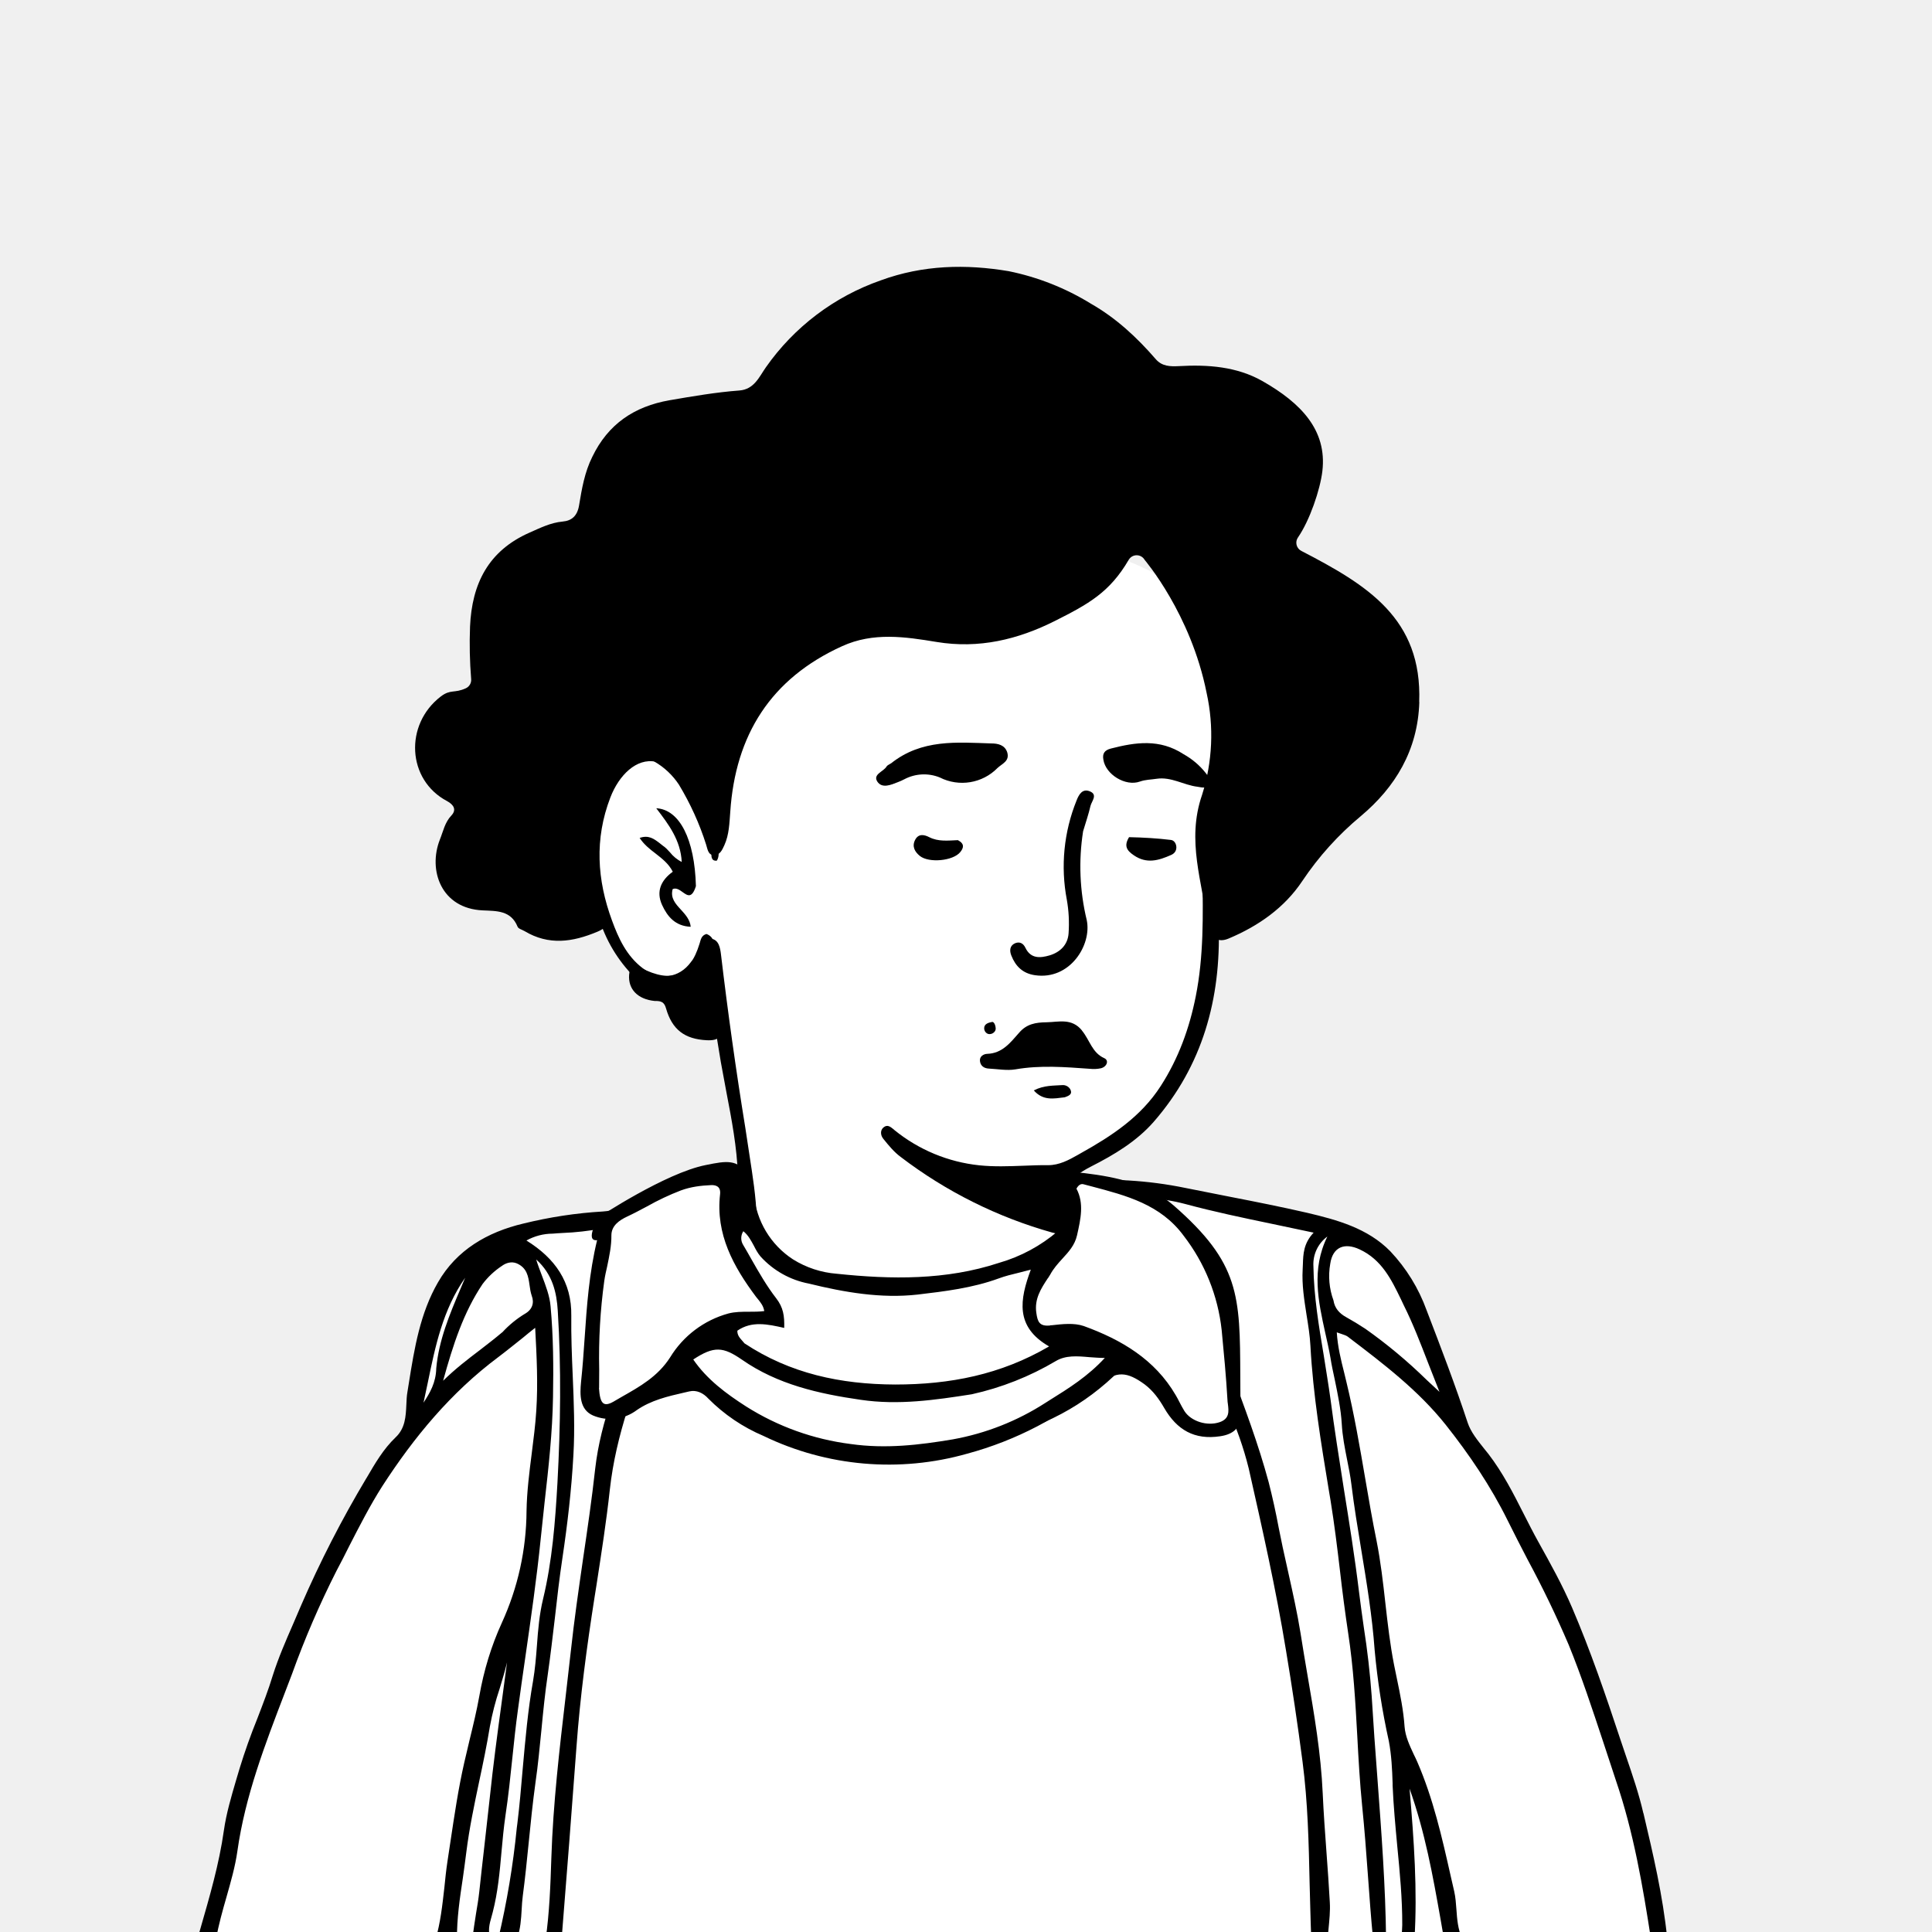
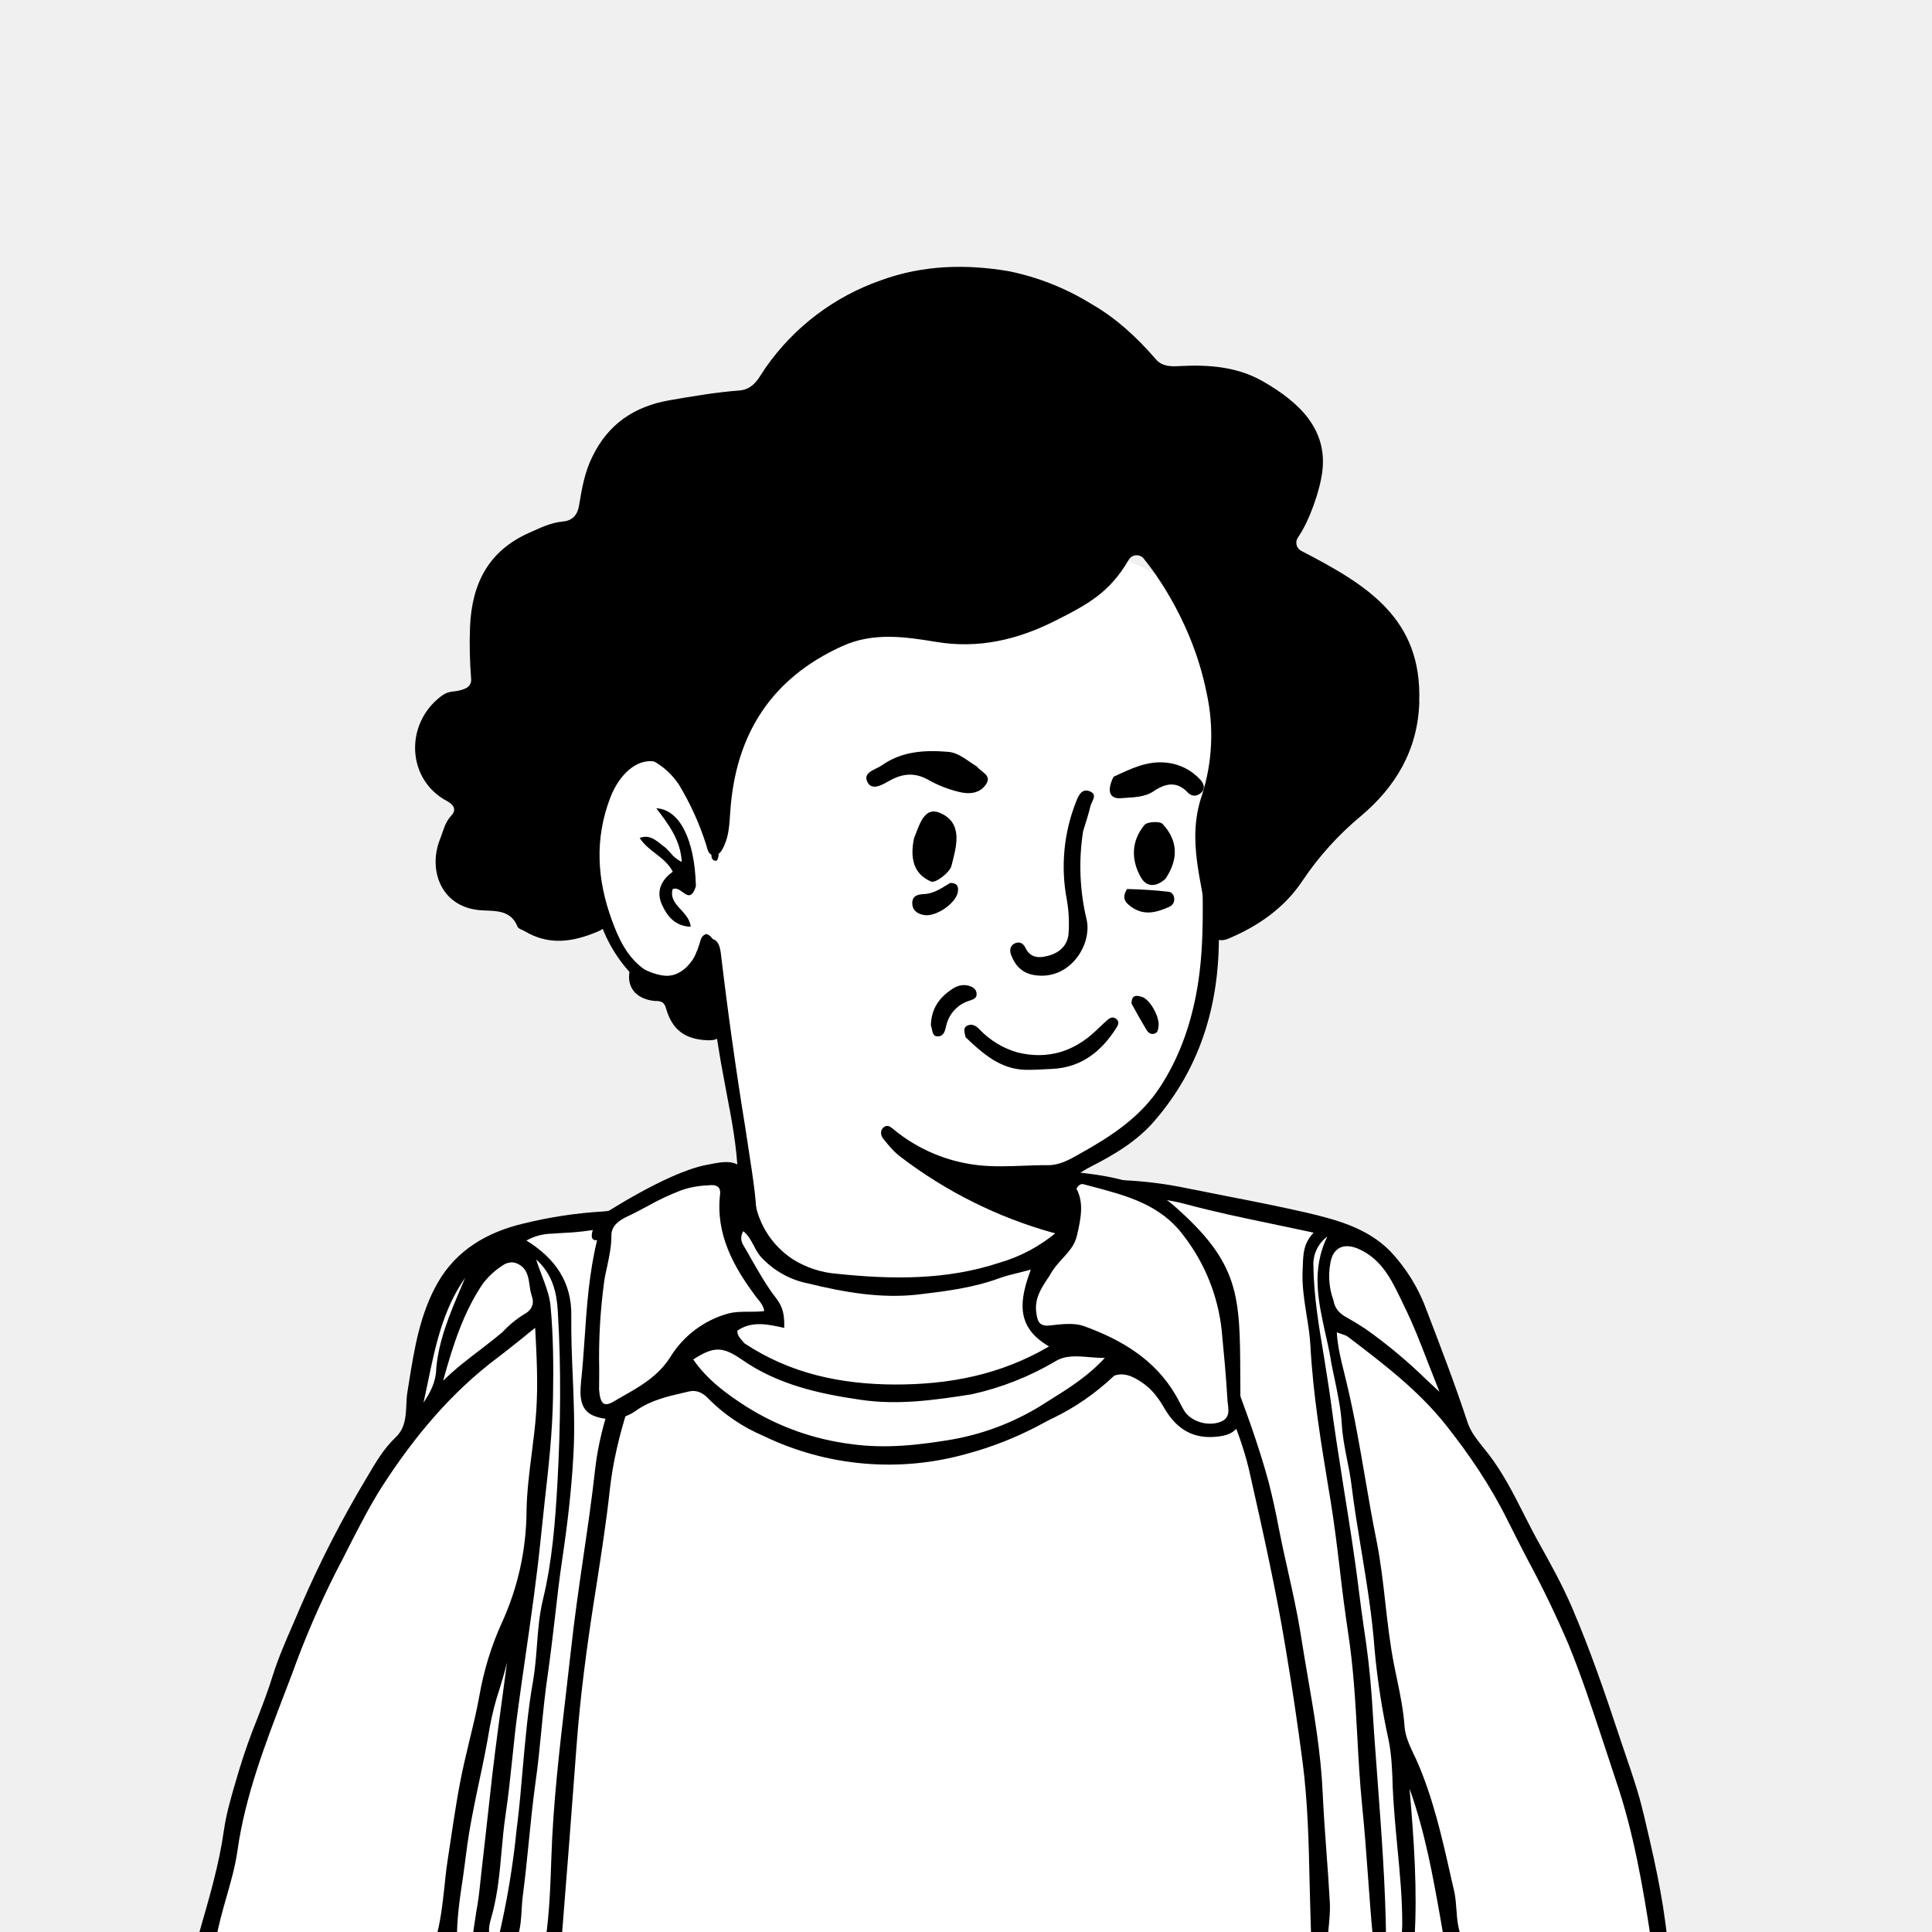
<svg xmlns="http://www.w3.org/2000/svg" viewBox="0 0 1744 1744" fill="none" shape-rendering="auto">
  <mask id="viewboxMask">
    <rect width="1744" height="1744" rx="0" ry="0" x="0" y="0" fill="#fff" />
  </mask>
  <g mask="url(#viewboxMask)">
    <g transform="translate(531 487)">
      <path d="M554 727.7c-99.2 297-363.8 388.6-503.7 19.8-19.3-50.7 31-69.5 66.2-91.9 24.1-15.3 36.8-28.5 35.3-42.2-7-64.4-36.9-243.8-36.9-243.8l-3-5.8s.7-1.6-2.2 1.2c-3 3-9.9 34.2-37 34.2-24.5 0-49.2-10.9-61-86.3C7.2 285.6 9.6 214 40 201c12.5-5.3 24-7.2 35.2-.8 11.3 6.4-13-22 112-126C268.4 6.4 396.7-3.5 448.5 8 500.3 19.5 552 44.8 574.9 98.5c27.8 65-25.9 114.3-14 262.5-2.2 53.6.8 171.2-146.6 210.6-28 7.5-19.3 48.4 22.7 58.4 67 21 117 72.3 117 97.9" fill="#fff" />
      <path fill-rule="evenodd" clip-rule="evenodd" d="m554 266.2.1-1.4c4.1-36.4 8.2-71.7 27.1-103.4 6.5 4.4 5.7 10 3.7 15.2-19.9 51.2-18 104.4-16.2 157.6l.4 14c2.1 66.4-14.5 126.8-58.7 177.5-15.4 17.6-35.8 29.8-56.5 40.3-21.4 11-25.9 20.1-19.2 43.6l.8 2.6c1.4 3.9 2.8 7.9-1 11.8-4.5 4.6-9.5 3.3-14.8 1.8l-.6-.1a406.4 406.4 0 0 1-137-68.3c-6-4.4-10.8-10.3-15.5-16.1l-.3-.4c-2.5-3-3-7.8.5-10.4 3.3-2.5 5.8-.5 8.7 1.8l1 .9a145.5 145.5 0 0 0 76.3 31.7c13.4 1.4 26.6.9 40 .4 7.4-.3 14.8-.6 22.3-.5 10.2 0 18.7-4.7 26.7-9.2l2.8-1.6c27.8-15.5 54.3-32.8 72.2-60.7 16.1-25 25.9-52.2 31.6-80.9 7.2-36.1 6.6-72.7 6-109.8-.3-12-.5-24.2-.5-36.4ZM50.6 190.8c21.9-1.7 34 11.2 44.3 26.3a140.4 140.4 0 0 1 22.4 61.5c.5 3.7 1 7.6-1.2 11.3-4.5.6-4.9-3-5-5.6-.5-20.7-9.7-38.7-18.9-56.1-6.6-12.5-16.2-24.6-31.4-27.6-17.2-3.5-33 12-40.8 32.2-14.5 37.6-12 74.6 1.4 111 5.8 15.9 13.1 32.1 27.8 43.2 14.8 11.3 32.7 9.3 43.6-5.7l2-2.5c2-2.6 4-5.1 5-8 2.1-5.8 5.4-11.2 11.3-10.4 6.8 1 8 8.3 8.7 14a3661 3661 0 0 0 22 156.7l5.9 38.8c2.6 17.1 5.6 41.7 3.6 52.1a28 28 0 0 0-.3 2.2c-.4 2.8-.6 5-4.2 5.5-4.9.8-7-2-7.7-6.4-2.3-17-3-23.6-4-49.6-.9-25.2-5.6-50-10.4-74.9l-5-27c-5.2-30.8-10.3-62-10.8-97l-2 3c-7.6 11.3-13.7 20.5-24.5 24a40.5 40.5 0 0 1-46.1-12.5 127.8 127.8 0 0 1-28.8-55.8c-8.4-34-9.9-67.1.9-100.6 5.2-16.1 23.7-44.7 42.2-42Zm34.6 127.5c4.4 3.2 8.4 6 12-5.4-1.1-42.2-14.7-69.2-35.8-70.3 11.2 14.6 22 28.8 23 48.5a32.3 32.3 0 0 1-10.7-8.8c-2-2.2-4-4.4-6.5-6l-3-2.4c-4.8-3.6-9.7-7.4-17.8-4.5 3.8 5.8 9 10 14.3 14 6 4.7 12 9.3 15.6 16.5-10.6 7.7-15.2 17.7-9.7 29.9 4.8 10.5 11.9 19.2 25.9 19.8-.6-6.3-4.7-10.9-8.8-15.4-5-5.4-9.7-10.6-7.5-18.6 3.2-1.5 6.2.7 9 2.7Z" fill="#000" />
    </g>
    <g transform="translate(178 1057)">
      <path d="M1315.7 690.1 7 691s73-276.9 92.4-308.7c19.4-31.7 97.5-138.7 96.7-156.9-1-18.1 1.4-82.7 14.6-108.2C224 91.6 266 56.6 282.4 54c16.4-2.6 71.6-5.1 106.2-13.7C423 32 455 21.4 490 21.4c5.7 0 .2 12.3.2 12.3S492 154.6 655 162.2C776.6 167.8 816.8 46 816.8 46s-26.7-23.5-18.6-24.2c95.6-8 145.8 13 174.8 18.6 26.7 5.1 49.2 5.1 76 23.9 30.6 21.5 46.5 70.2 80.8 144.8 39.4 85.5 194.2 345 185.9 481.6" fill="#fff" />
      <g fill-rule="evenodd" clip-rule="evenodd" fill="#000">
        <path d="M1005.7 694c-.7-16.8-1-33.6-1.5-50.4-.8-36.8-1.6-73.5-6.4-110.3-4.4-33.7-9.4-67.3-15-100.8-9-55-21.3-109.5-33.6-164A302 302 0 0 0 930 214c-5.7-13-10.4-26.2-15.2-39.4-5.5-15.1-11-30.3-17.8-45-1.2-2.5-2.7-4.9-4.2-7.3-3-4.5-6-9.2-7.5-16.2-47.5 92.4-120.5 140.3-223.3 140.7-101.2.5-176-45.6-230.6-128.8a57.7 57.7 0 0 0-16 25.7l-1.4 3.3c-18.6 45.4-36 91-41.5 140.6-3.1 28.6-7.6 57.3-12 85.9l-1.8 11.3c-7 44.7-13 89.6-16.3 134.8A27816 27816 0 0 1 329 693c-4.7 1-9 1-14.5 1 3.5-24.4 4.4-49.3 5.2-74 1.6-49.1 7.3-97.8 13-146.5a6382 6382 0 0 0 4.6-40.2c3-27.7 7-55.3 11-83 4-27.1 8-54.3 11-81.7 5-43.5 22-84.2 40-124.2l.8-1.9c10.5-23.2 20.9-46.2 37.6-65.8C450.5 61.5 465 48 482.4 38c14-8 18.5-6.4 23.1 8.9 9.6 31 26.3 57.8 53.3 76 42.8 28.8 89.1 41.8 141.4 26.6 36.4-10.5 66.6-28.8 88.3-59.5 8.4-12 16-24.7 18.5-39.6l-5.6-2.1c-4.3-1.6-8.5-3.1-12.6-5-3-1.2-6.7-2.9-5.2-7.3 1.3-3.3 4.2-5.8 8-5.3 33 4.5 64.4 11.7 86.3 40.7a341.9 341.9 0 0 1 47.4 88.3l7.5 20c12.6 33.4 25.1 66.8 34.4 101.2a645 645 0 0 1 9.1 41.3 1517 1517 0 0 0 3.6 17.6l5.2 23.5c4 18 8 36 10.9 54 2 12.5 4 25 6.2 37.5 6.1 35.4 12.2 70.9 13.8 107 .8 17.8 2.1 35.5 3.4 53.3 1.1 15 2.2 30 3 44.9.5 8.1-.4 16.3-1.2 24.8l-.8 8.4c-4.9.7-9.8 1-14.7.8ZM820.6 60.5c-8 18.2-15.8 36.5-29.3 51.7-34.3 38.7-78.8 56.4-129.4 57.9-34.1 1-67.6-6-97-24.7-28.6-18.2-53-40.3-65-73.3l-1.3-3.6c-2-5.8-4-11.8-8.6-15.8-13.2 3-16.7 11.1-14.6 22.7.4 1.8.6 3.8.9 5.7.5 4 1 7.9 2.4 11.5 12.5 35 37 60.8 68.3 79.6a204.4 204.4 0 0 0 80.8 28.2c60.4 7.4 116.6-.5 166.4-37.4 30.3-22.4 48.9-52 53.4-89.5 1.7-14.8-7.2-21.7-24.7-18.4l-2.3 5.4ZM459.3 76c20 81 77 120 153.7 137 39 9.8 76 8.1 113.2-1.4 41.3-10.6 77.6-29 104.8-62.4 16.6-20.5 28.9-43.2 29.3-70.8 15 7.8 16.5 13 6.5 31.6a227.7 227.7 0 0 1-96.7 96.8c-46.4 23.8-96.3 30-148.6 22.3-54.1-8-98.7-33.3-137.7-69.6-14-13-24.7-29-35.2-44.9l-6.8-10.1c-2.7-4-1-7.2 1.7-10.3L454.2 82l5-5.8Z" />
        <path d="M215.1 694c4.5-15.3 6.2-31 8-46.9.8-7.9 1.6-15.8 2.8-23.7l2.7-17.9c3.6-23.9 7.1-47.8 12.5-71.5l4.8-20.4c3.2-13.1 6.4-26.3 8.8-39.7 4-22.8 10.7-45 20.3-66a246 246 0 0 0 22.3-101c.3-17.5 2.5-34.7 4.7-52 1.6-12.8 3.3-25.6 4.1-38.5 1.6-24.4.4-48.5-1-74.8-3.9 3-7.5 6-11 8.9-7.6 6-14.8 11.9-22.1 17.4-42.9 32-76.3 72.4-105 116.8-11 17.3-20.4 35.7-29.8 54-3.7 7.5-7.5 14.9-11.4 22.2a819.3 819.3 0 0 0-40.2 93.2l-6.5 17c-17.8 46.4-35.8 93.2-42.8 142.8-2 14.2-6 27.9-9.9 41.7-3.5 12.2-7 24.5-9.3 37.4-5.5 1-10.8 1-17.1 1l2.8-9.7c8.4-29.2 17-58.5 21.3-89 2.2-15.4 6.7-30.6 11.1-45.6l3.1-10.4a539.5 539.5 0 0 1 16-45c5-13 10-25.9 14-39.1 5-15.7 11.6-30.9 18.2-46l7.2-16.8a996.4 996.4 0 0 1 59-115l.4-.6c7.4-12.7 15-25.8 26-36.3 8.7-8.2 9.2-18.8 9.7-29.3.2-4 .3-8 1-11.8l1.3-8.1c5-31.4 10.2-63 26.3-90.8 16.7-29.1 44.5-45.3 77-53C318 41.7 342 38 366.3 36.6c10-.7 19.7-3.8 29.6-7 5.2-1.6 10.5-3.3 15.8-4.6 5-1.2 10-2.6 15-4 19.2-5 38.3-10.1 58.5-9.2h1c4.1.1 8.3.3 9 5.4.6 5-3 5.7-6.6 6.4l-2 .4-42 9.8c-26.4 6.2-52.8 12.5-79.4 18.2a243.5 243.5 0 0 1-35.4 4c-3 .2-6 .3-8.9.6a49 49 0 0 0-23.7 6.2c25.8 16 41 37.4 40.5 68-.2 18 .5 36.2 1.3 54.3 1 23.8 2 47.6.6 71.5-1.7 31-5.3 62-9.9 92.8-2.7 17.9-4.8 36-6.8 54-2 17-4 34-6.4 50.9-2.5 16.8-4.2 33.8-5.8 50.7-1.6 15.6-3 31.3-5.3 46.9-2.5 18.3-4.4 36.6-6.2 55-1.6 16-3.2 31.8-5.3 47.6-.5 4-.8 8.1-1 12.2-.5 8.6-1 17.3-4.1 26.2-5.6 1-11.3 1-17 .1a754 754 0 0 0 16.7-100l.5-3.8c2-16.3 3.4-32.6 4.8-49 2.4-26.7 4.7-53.4 9.4-79.9 1.8-10.6 2.7-21.4 3.5-32.2 1-14 2.2-27.9 5.5-41.6 8.3-34.4 11-69.8 13-104.9 2.8-51.6 3.5-103.6.3-155.3-1-16.4-4.6-33-19.5-46.4 1.5 4.9 3.3 9.6 5 14.1 3.7 9.7 7.2 18.8 8 28.2 2.5 27.1 2.7 54.5 2.2 81.8-.5 31.9-4 63.5-7.6 95.1l-3.5 32.9c-3.6 35.8-8.8 71.4-13.9 107-2.3 15.9-4.6 31.8-6.7 47.6-2 14.4-3.5 28.8-5 43.2-1.8 17.3-3.6 34.7-6.2 51.9-1.6 11-2.6 21.9-3.6 32.9-1.6 18.3-3.3 36.6-7.9 54.5l-1 3.7c-1.9 6.7-4 13.9-.5 21-5.6.2-11.2-.1-16.7-1 .7-7.7 2-15 3.1-22.4 1.1-6.5 2.2-13 2.9-19.4 1.4-13.5 3-27 4.5-40.4l5-44.7c3-28.7 6.8-57.2 10.7-85.8l4.9-36.5c-1.9 8-4.3 15.9-6.7 23.8a249 249 0 0 0-8.8 34.2c-2.7 16.5-6.1 33-9.6 49.3-4.5 21.3-9 42.7-11.7 64.4-.9 7.5-2 15-3 22.4-2.8 18.6-5.6 37.2-5.4 56.2h-19.3Zm60.3-548.3a93.6 93.6 0 0 1 20.5-16.8c6.7-3.8 8.5-9.9 6.1-16.2-1-3-1.6-6.4-2-9.7-1.1-7.8-2.3-15.6-11.6-19.6-5-2-9.9-.2-13.3 2.3a70.5 70.5 0 0 0-17.5 16.4c-17.2 25.7-26.6 54.6-35.6 87.3 11-10.8 22.1-19.3 33.3-27.8 6.7-5.2 13.4-10.3 20-15.9Zm-37.6-39.6c-9.9 23.3-19.7 46.6-22 72.1-.3 13-5.7 22.1-11.5 31l3.8-17.8c6.8-33 13.6-66.1 33.8-95l-4.1 9.7ZM1280.7 550.3c15.9 46.5 24.2 95 31.7 143.7 5.5 0 10 0 14.6-1.1-4-38.9-12.7-75.9-21.4-112.8l-.2-.5c-4-17.4-9.8-34.3-15.6-51.3l-5-14.8c-13.3-40.2-27-80.3-43.7-119.3-8.8-20.5-19.6-39.9-30.4-59.3-4.7-8.4-9-17-13.3-25.4-9.4-18.6-18.9-37.2-31.8-54l-4.1-5.1c-5.8-7.3-11.8-14.7-14.6-23-11.3-34.3-24.2-68-37.1-101.6a153.5 153.5 0 0 0-32.8-53.3c-20.4-20.8-47.9-28.3-75-34.7-23-5.3-46.2-9.9-69.3-14.4l-40.4-8a358 358 0 0 0-104-6c-5.4.5-9.9 1.7-11.8 10.5 14.5 1.6 29 2 43.6 2.4 24.2.6 48.4 1.3 72.4 7.7 25.2 6.8 51 12.2 77.4 17.7l37.9 8c-9.1 9.7-9.4 19.2-9.7 28.7l-.2 4.5c-.8 13.9 1.4 27.4 3.5 41 1.5 9.2 3 18.5 3.5 27.9 2.4 44.3 9.6 87.9 16.8 131.5l1.4 8.3c3.4 21 6 42.2 8.5 63.4a1599 1599 0 0 0 7.4 56.3c4.7 30.7 6.5 61.7 8.2 92.7 1.1 21 2.3 42.1 4.4 63.1 2.1 20.8 3.7 41.7 5.2 62.7 1.4 19.4 2.8 38.8 4.7 58.2h11.7c-.5-48.6-4.2-97-7.8-145.5a4327 4327 0 0 1-5.2-74.6 752.8 752.8 0 0 0-7.1-61.9c-1.5-10.6-3-21.2-4.3-31.8-3.8-31.4-8.8-62.5-13.8-93.7-4.2-26.9-8.5-53.7-12-80.7-1.8-13-4-26-6-38.9-4.5-26.8-9-53.7-9.4-81a31 31 0 0 1 12.6-26.7c-14.6 29.7-8.2 58.4-1.9 87 1.7 7.6 3.4 15 4.7 22.5 1 6.6 2.5 13.2 3.9 19.8 2.7 13.2 5.5 26.4 6.3 39.8.6 11 2.7 21.7 4.8 32.3 1.5 7.4 3 14.9 3.9 22.4 2.4 19.6 5.6 39 8.8 58.4 5 30.3 10 60.6 12.2 91.3a655.6 655.6 0 0 0 12.8 82c2.4 12.7 3 25.6 3.4 38.1v2c.8 18.4 2.5 36.5 4.2 54.7 2.3 23.7 4.6 47.4 4.5 71.2l-.2 4.4c-.2 2.4-.4 5-.2 7.9 3.8.8 7.6 1 11.4 1 2.8-44.8-.4-89.4-4.4-136.4 14 39.4 21 78.4 28 118l3 17.3c5.5 1 11 1 16.5.2-3.9-8.7-4.6-17.7-5.2-26.4-.4-5.6-.8-11-2-16.4l-3.3-14.4c-7.8-34.7-15.7-69.4-30-102.4-1-2.2-2-4.5-3.2-6.8-3.7-8-7.6-16.1-8.3-25-1-14.8-4-29.3-7-43.7l-2.5-12.2c-3.6-18.3-5.7-36.8-7.8-55.3-2.1-19-4.3-38-8-56.7-3.8-18.6-7-37.3-10.2-56-5-29.2-10-58.4-17-87.3l-2-8.3c-2.9-11.5-5.9-23.5-6.7-36.5l4.4 1.5c2.4.8 4.2 1.4 5.7 2.5l1 .8c31.3 23.8 62.6 47.7 87.2 78.6 21.4 27 40.5 55.2 55.9 86.3 5.9 12 12 23.7 18.1 35.5a939.8 939.8 0 0 1 37.1 77c11.7 28.7 21.3 58 31 87.2l11.6 35.2ZM1037.2 132c-6.2-3.4-10.4-8.1-11.5-15.2a63.7 63.7 0 0 1-2.9-33c2.2-15.1 12.8-19.4 26.5-13 20 9.3 28.7 27.3 37.2 44.8l2.6 5.5c8.3 16.6 15 34 22.2 52.6l10.1 25.7-11.5-10.7a451.6 451.6 0 0 0-55.4-46.2 269 269 0 0 0-17.3-10.5Z" />
      </g>
      <path d="M428.7 11.3c45.2-21.2 59.5-10 59.5-10s-1.3 12.1 7.9 43c19.2 65 123.7 66 159 61.8 37.1-4.5 125.8-30.2 131-51.7 10-42-16.9-45.2-.8-46.5 16.1-1.4 85.1-.8 133 74.3 2.4 3.8 49.2 152.1-2.5 152.1-27.2 0-68.7-80-96.5-54.7a306 306 0 0 1-191 79.8c-52.3 2.6-140.8-43.6-140.8-43.6l-50-30.2s-55.5 41.3-74.7 30.9c-25.2-13.7 2-164 2-164s24.6-22.7 63.9-41.2Z" fill="#fff" />
      <path fill-rule="evenodd" clip-rule="evenodd" d="M362.5 41.8S422.6 1.9 459-5.3c19.5-4 28.3-5.3 38.6 8.6a28.5 28.5 0 0 1 4.8 15.6l.2 2.2a78 78 0 0 0 35.2 58.7 87 87 0 0 0 39.5 13C626.6 98 676 98.7 723.7 83A142 142 0 0 0 777 54.3c9.4-8.6 9.5-14.9 0-23.1-3.7-3.3-2.6-6-1.3-9.1.4-1 .8-2 1-3.1C781 1.4 782-.2 801.1 2c29 3.5 58.4 10 80.4 29.2 59.6 52.1 59.8 81 60.1 154 0 10.5.1 22 .4 34.7.2 12-6.8 17.9-18.6 19.6-23.3 3.5-39-5.8-50.4-25.4-4.6-8-10-15.6-17.7-21.4-16-11.7-25.6-12.4-40.5 0a312.3 312.3 0 0 1-119.6 62.5 259.6 259.6 0 0 1-184-16 156 156 0 0 1-49.8-33.7c-4.6-5.1-10.7-8-17.1-6.5l-4.8 1.1c-14.9 3.4-29.8 6.9-42.7 15.8a39.9 39.9 0 0 1-39.6 4.8c-12.1-5.4-11.8-18.7-10.7-30.2 1.4-13 2.3-26 3.2-39 2-29.6 4.1-59.4 11.3-89-11.7 1.3 1.5-20.7 1.5-20.7ZM494 155.6c41.2 27.3 86.7 37 136 37.2 49.4 0 95.2-8.8 139-34.4-30.9-17.7-26.5-42.3-16.5-69.3L742 91.8c-6.7 1.6-12.7 3.1-18.4 5.2-23.7 8.7-48.8 11.7-73.3 14.6-32.9 3.7-66-2-98.1-9.9a78.7 78.7 0 0 1-43.7-24.5c-2.5-3-4.3-6.3-6-9.7-2.6-4.7-5-9.5-9.5-13.1a11.5 11.5 0 0 0-.2 12.3c2.5 4.1 4.8 8.3 7.2 12.5 7 12.3 14.1 24.7 22.7 35.8 6.4 8.3 7.5 15.8 7.2 26.7-15-3.4-29.3-6.5-42.3 2.5-.1 4 2 6.4 4.8 9.5l1.6 1.9Zm274-58.8 2-3.2c3-5.6 7-10 11-14.4 5.7-6.2 11.2-12.2 13.2-21 3.4-15 6.5-29.1-.5-42.2 2-3.7 4.3-4.5 6.3-4l7.6 2c31 8.2 62 16.2 82.8 44.4a169.2 169.2 0 0 1 34.4 85.3c2 20.9 4 41.8 5.2 62.7 0 1.3.2 2.6.4 4 .8 6.4 1.7 13.3-7.5 16.4-11.2 3.8-25.7-.7-31.7-10-1.7-2.7-3.1-5.5-4.6-8.3-1-2-2.1-4.1-3.3-6.1-18.8-32.3-49.1-50.1-83-62.4-8.7-3-19.3-1.8-29-.7h-1l-.4.2c-9.8 1-11.3-3.6-12.4-11.3-1.9-12.6 4.2-22 10.4-31.4ZM362.7 196c.9 14 4 17.4 13 12.3l7.4-4.3c16.4-9.3 32.7-18.4 43.8-35.7a89.3 89.3 0 0 1 52.5-39.6c6.1-1.6 12.3-1.6 18.4-1.6 4.7 0 9.4 0 14.1-.6-.8-4.7-3.2-7.6-5.5-10.5l-1.8-2.2C484 86.3 467.9 57.1 472 21.1c.8-6.9-3.5-8.5-8.1-8.3-9.3.4-18.3 1.5-27.3 4.8A230.1 230.1 0 0 0 406.1 32c-6 3.2-12 6.4-18.2 9.3-6.8 3.2-14 8.1-14 16.8.1 9.6-1.9 18.8-3.8 28-1 4.4-2 8.7-2.6 13a501.2 501.2 0 0 0-4.6 80.2l-.1 16.6ZM599 206.6c34 5 67 .2 100.2-5a258.2 258.2 0 0 0 75.9-30c8.9-5.3 19.2-4.5 30.3-3.5 4.5.3 9.1.7 13.9.7-15.4 16.7-32.6 27.4-49.6 38l-4.1 2.6a229 229 0 0 1-83.5 32.9c-30.3 5.1-60.6 8.7-92.2 4.2a230.6 230.6 0 0 1-94.4-33.9c-17.9-11.5-35.3-24.3-47.7-42.4 18.7-12.3 26.9-11.6 44 .2 32 22.3 69 30.7 107.2 36.2Z" fill="#000" />
      <g transform="translate(396 278)" style="mix-blend-mode:difference" />
    </g>
    <g transform="translate(266 207)">
      <g fill="#000">
        <path d="M1015.2 426.7c-1.3 43.6-21.8 77-52.8 103a274.8 274.8 0 0 0-52.9 58.7c-16 24-39.5 40.5-66.4 51.8-8.3 3.5-14 .8-17.4-7.2-.7-1.6-1.7-3.2-1.8-4.8-4.2-39-19.2-76-4.8-117.7a177.8 177.8 0 0 0 4.1-92c-14.2-71.4-55.7-119.7-56-120.2a8.3 8.3 0 0 0-14.3 0c-17.2 29.5-36.4 40-66.8 55.3-33.3 16.7-68.4 25.2-106.6 18.9-28.4-4.7-57.3-9-85.3 3.8-64.4 29.2-96.4 80.2-101 149.6-.8 10.3-1 20.5-5.3 30-2 4.3-4 9.2-9.5 9-5.3 0-5.7-5.6-7-9.5-6-19-14.3-37.1-24.6-54.2a66.1 66.1 0 0 0-22.2-20.8c-11.2-7.2-22.3-5-32 5.4-13.5 14.5-18.1 33.3-19.2 51.7-1.7 26.6-3.2 53.6 8.6 79.2 3.3 7.3 1.3 13.1-8.6 17.3-22.6 9.5-44 12.6-65.9-.5-2.2-1.3-5.6-2.1-6.3-4-6-14.8-19-14.1-31.3-14.7-37.8-1.6-49.7-36.4-38.8-64 3-7.4 4.4-15.4 10.4-21.7 4.7-5 2.3-9.6-4-13-36-19-38.7-69-5.6-94.4 9-6.8 12.1-2.6 22.6-7.4a8.3 8.3 0 0 0 4.8-8.4 398.2 398.2 0 0 1-1-47.3c1.7-38.7 16.5-68.4 53.7-84.8 9.8-4.3 19-9 29.9-10 8.1-.7 13.2-5 14.8-14.5 2.5-15 5-30 12-44 14.2-29.4 37.7-45.4 69.7-51 21-3.6 41.8-7.2 63-8.8 13.4-1 17.9-12.3 24-21A212 212 0 0 1 529 46.1c38.2-14 77-14.8 115.6-8.3a228 228 0 0 1 74.1 29.3c22.8 13 41.5 30.4 58.5 50 5.7 6.7 13.2 6.8 21 6.4 26.2-1.5 52.3.4 75.4 13.5 34.8 19.8 58.4 44.3 54.1 81.2-2 17-11.5 44.7-22 59.9a8.3 8.3 0 0 0 3 12.2c59.5 30.8 109.2 61 106.4 136.4Z" />
        <path d="M325.2 696.6c-15.7-1.5-24.3-10.8-23.3-23.7.6-7.6 3.7-9.7 10.8-6.1 27.9 14 43.6 7.5 52.8-22 1.1-3.7 1.6-7.4 6.2-8.7 7.3 2.6 7.4 10 7.2 14.9-1 22.6 4 44.5 6.5 66.6 1.3 11-2.4 15-13.5 14.4-19.8-1-31.2-9.5-36.7-28.8-1.5-5.4-4.2-6.8-10-6.6Z" />
      </g>
    </g>
    <g transform="translate(791 871)">
-       <path d="M185.6 59.2c7.2 8.7 9.1 20 20.2 25 4.5 2 2.4 7.7-2.9 9.1a31 31 0 0 1-10.1.5c-22.4-1.6-44.7-3.4-67.2.5-7.7 1.3-16-.3-24-.7-4.3-.2-7.5-2.4-8-6.8s3.5-6.4 6.5-6.5c13.7-.4 21-10.2 28.8-19 6.8-8 15-9.4 24.8-9.5 11.1-.2 22.7-4 32 7.4ZM170.2 119.5c-10 1.2-19.5 3.4-28-6.2 9.4-4.8 17.9-4.2 26-4.8 3-.2 6.9 1.9 7.6 5.7.5 2.9-2.3 4.1-5.6 5.3ZM107.8 57.2c.3 4-5 6.8-8.2 4.4a5.4 5.4 0 0 1-2.2-4.4c0-3.9 3.8-5.1 7.2-5.7 1.3-.2 2.9 1.9 3.2 5.7Z" fill="#000" />
+       <path d="M80.7 65.4c-1.1-4.6-2.8-8.8 2-10.8C86.7 53 90 55 93 58a76 76 0 0 0 34.4 21c27 6.7 51-.5 71.2-19.9 3.4-3.2 6.7-6.5 10.2-9.5 2.4-2 5.1-3.2 8-.7 3 2.7 1.5 5.4-.1 8-13.6 21.4-31.7 35.8-58.1 37-8 .3-16.1 1-24.1.8-22.4-.6-38-14.3-53.8-29.3ZM49.3 54.5c.4-15.5 8-25.4 19.7-33 4.7-3 9.4-4 14.5-2.7 3.3 1 6.5 2.7 7 6.6.7 4.3-2.4 5.6-6 6.8a30.5 30.5 0 0 0-21.4 22.9c-1 4.3-2 9-7 9.4-5.9.6-5.2-5.4-6.8-10ZM230.4 35c0-8.8 5.4-7.4 9.7-6 7.2 2.3 16 18.6 14.7 26.5-.4 2.5-.4 5.3-3.3 6.4-3.4 1.3-5.8-.4-7.5-3.1a710 710 0 0 1-13.6-23.9Z" fill="#000" />
    </g>
    <g transform="translate(653 805)" />
    <g transform="translate(901 668)">
      <path d="M76.7 82.4a205.6 205.6 0 0 0 3.3 80.2c4.7 22.4-15.2 54.4-46.8 49.7-11-1.6-17.5-8.1-21.3-17.8-1.7-4.3-1.5-8.8 3.3-11 4-1.7 7.4-.2 9.4 4 4.8 10.1 13.4 9.4 21.9 6.9 9.6-2.9 16.4-9.6 17.1-19.9.7-10.1.2-20.3-1.6-30.4a159.3 159.3 0 0 1 8.8-89.5c2.2-5.7 5.4-10.9 11.9-8.3 7.5 3 1.8 8.8.7 13.1-1.7 7.4-4.2 14.7-6.7 23Z" fill="#000" />
    </g>
    <g transform="translate(610 680)">
-       <path d="M409.2 75.7c13.1.3 25.4 1 37.7 2.5 3 .3 4.9 3.3 5 6.6 0 3.4-1.8 5.7-4.8 7-11.1 4.9-22 8.3-33.7.2-6.5-4.4-8.9-8.6-4.2-16.3ZM254.7 78.4c6.2 3.3 5.2 7 2.1 10.8-6.5 8-28.2 10-36.4 3.5-4.7-3.8-7.3-8.6-4.4-14.4 3-6 8.2-5 13-2.5 8 4 16.4 3 25.7 2.6Z" fill="#000" />
+       <path d="M407.4 122.5c13 .3 25.4 1.1 37.6 2.5 3 .4 5 3.3 5 6.7 0 3.3-1.7 5.6-4.7 7-11.2 4.8-22 8.2-33.7.2-6.5-4.5-9-8.7-4.2-16.4ZM247.6 117c7 0 7.8 3.8 7 8.5-2 10.2-20 22.4-30.4 20.5-5.9-1-10.5-4-10.7-10.5-.2-6.7 4.8-8.2 10.3-8.4 9-.3 15.8-5.2 23.8-10ZM215.1 76.6c5-12 9-29.4 24.1-22.5 20.7 9.4 13.9 30.7 9.7 47.4-1.6 6.3-14.5 15.9-18.3 14.3-16.3-6.8-19.2-21.7-15.5-39.2ZM442 113.4c-8.6 7.5-17 7.6-22.2-1.5-9-16-8.6-32.8 3.3-47.2 2.5-3 13.8-3.6 16.3-1 14 15 14.6 31.8 2.6 49.7Z" fill="#000" />
    </g>
    <g transform="translate(610 680)" />
    <g transform="translate(774 657)">
-       <path d="M30.3 32.1C58 10 89.8 13.1 121 14.1c5.7 0 12.2 1.3 14.3 8.3 2.1 7.7-4.6 9.9-8.8 13.8a44.7 44.7 0 0 1-52.2 8.6 37.9 37.9 0 0 0-31.9 1.6c-2 1-3.8 1.9-5.8 2.6-6.3 2.5-14.3 6-18.6-.4-4.4-6.7 5.6-9 8.3-13.7.6-1 2-1.6 3.9-2.8ZM294.4 23.8c7.7 4.3 14.5 10 20 17 2.5 3 5 6.3 3 10.2-2.4 4.3-6.7 2.7-10.4 2.2-12.5-1.5-23.7-9.2-37-7.2-5 .8-9.9.7-15 2.5-13 4.7-31-6.4-33-19.8-1-5.4 1-8.5 6.8-10 22.2-5.7 44-9 65.6 5.1Z" fill="#000" />
+       <path d="M107.5 34.6c4.3 5.6 14.4 8.2 8.3 16.8-5.8 8.2-15.6 8.7-24.3 6.4C82 55.5 73 52 64.4 47.2c-12.1-7-23.1-6.2-34.8.2-6.6 3.6-16 9.8-20.4 1.9-5-9.2 7-11.4 12.8-15.4 18-12.8 38.8-14 60-12.2 9.6.8 16.7 7.7 25.5 13ZM231.2 44.2c15.9-7.4 30.7-14.8 48.2-12.7a47.6 47.6 0 0 1 30 15.2c2.9 3.1 5 7.5 1.4 11.4-3.6 3.7-8.6 4.5-12.5.4-10-10.7-20.3-8.4-30.7-1.4-9 6.1-19.6 5.5-29.4 6.4-10.7 1-13.4-6.6-7-19.3Z" fill="#000" />
    </g>
    <g transform="translate(0 559)" />
  </g>
</svg>
